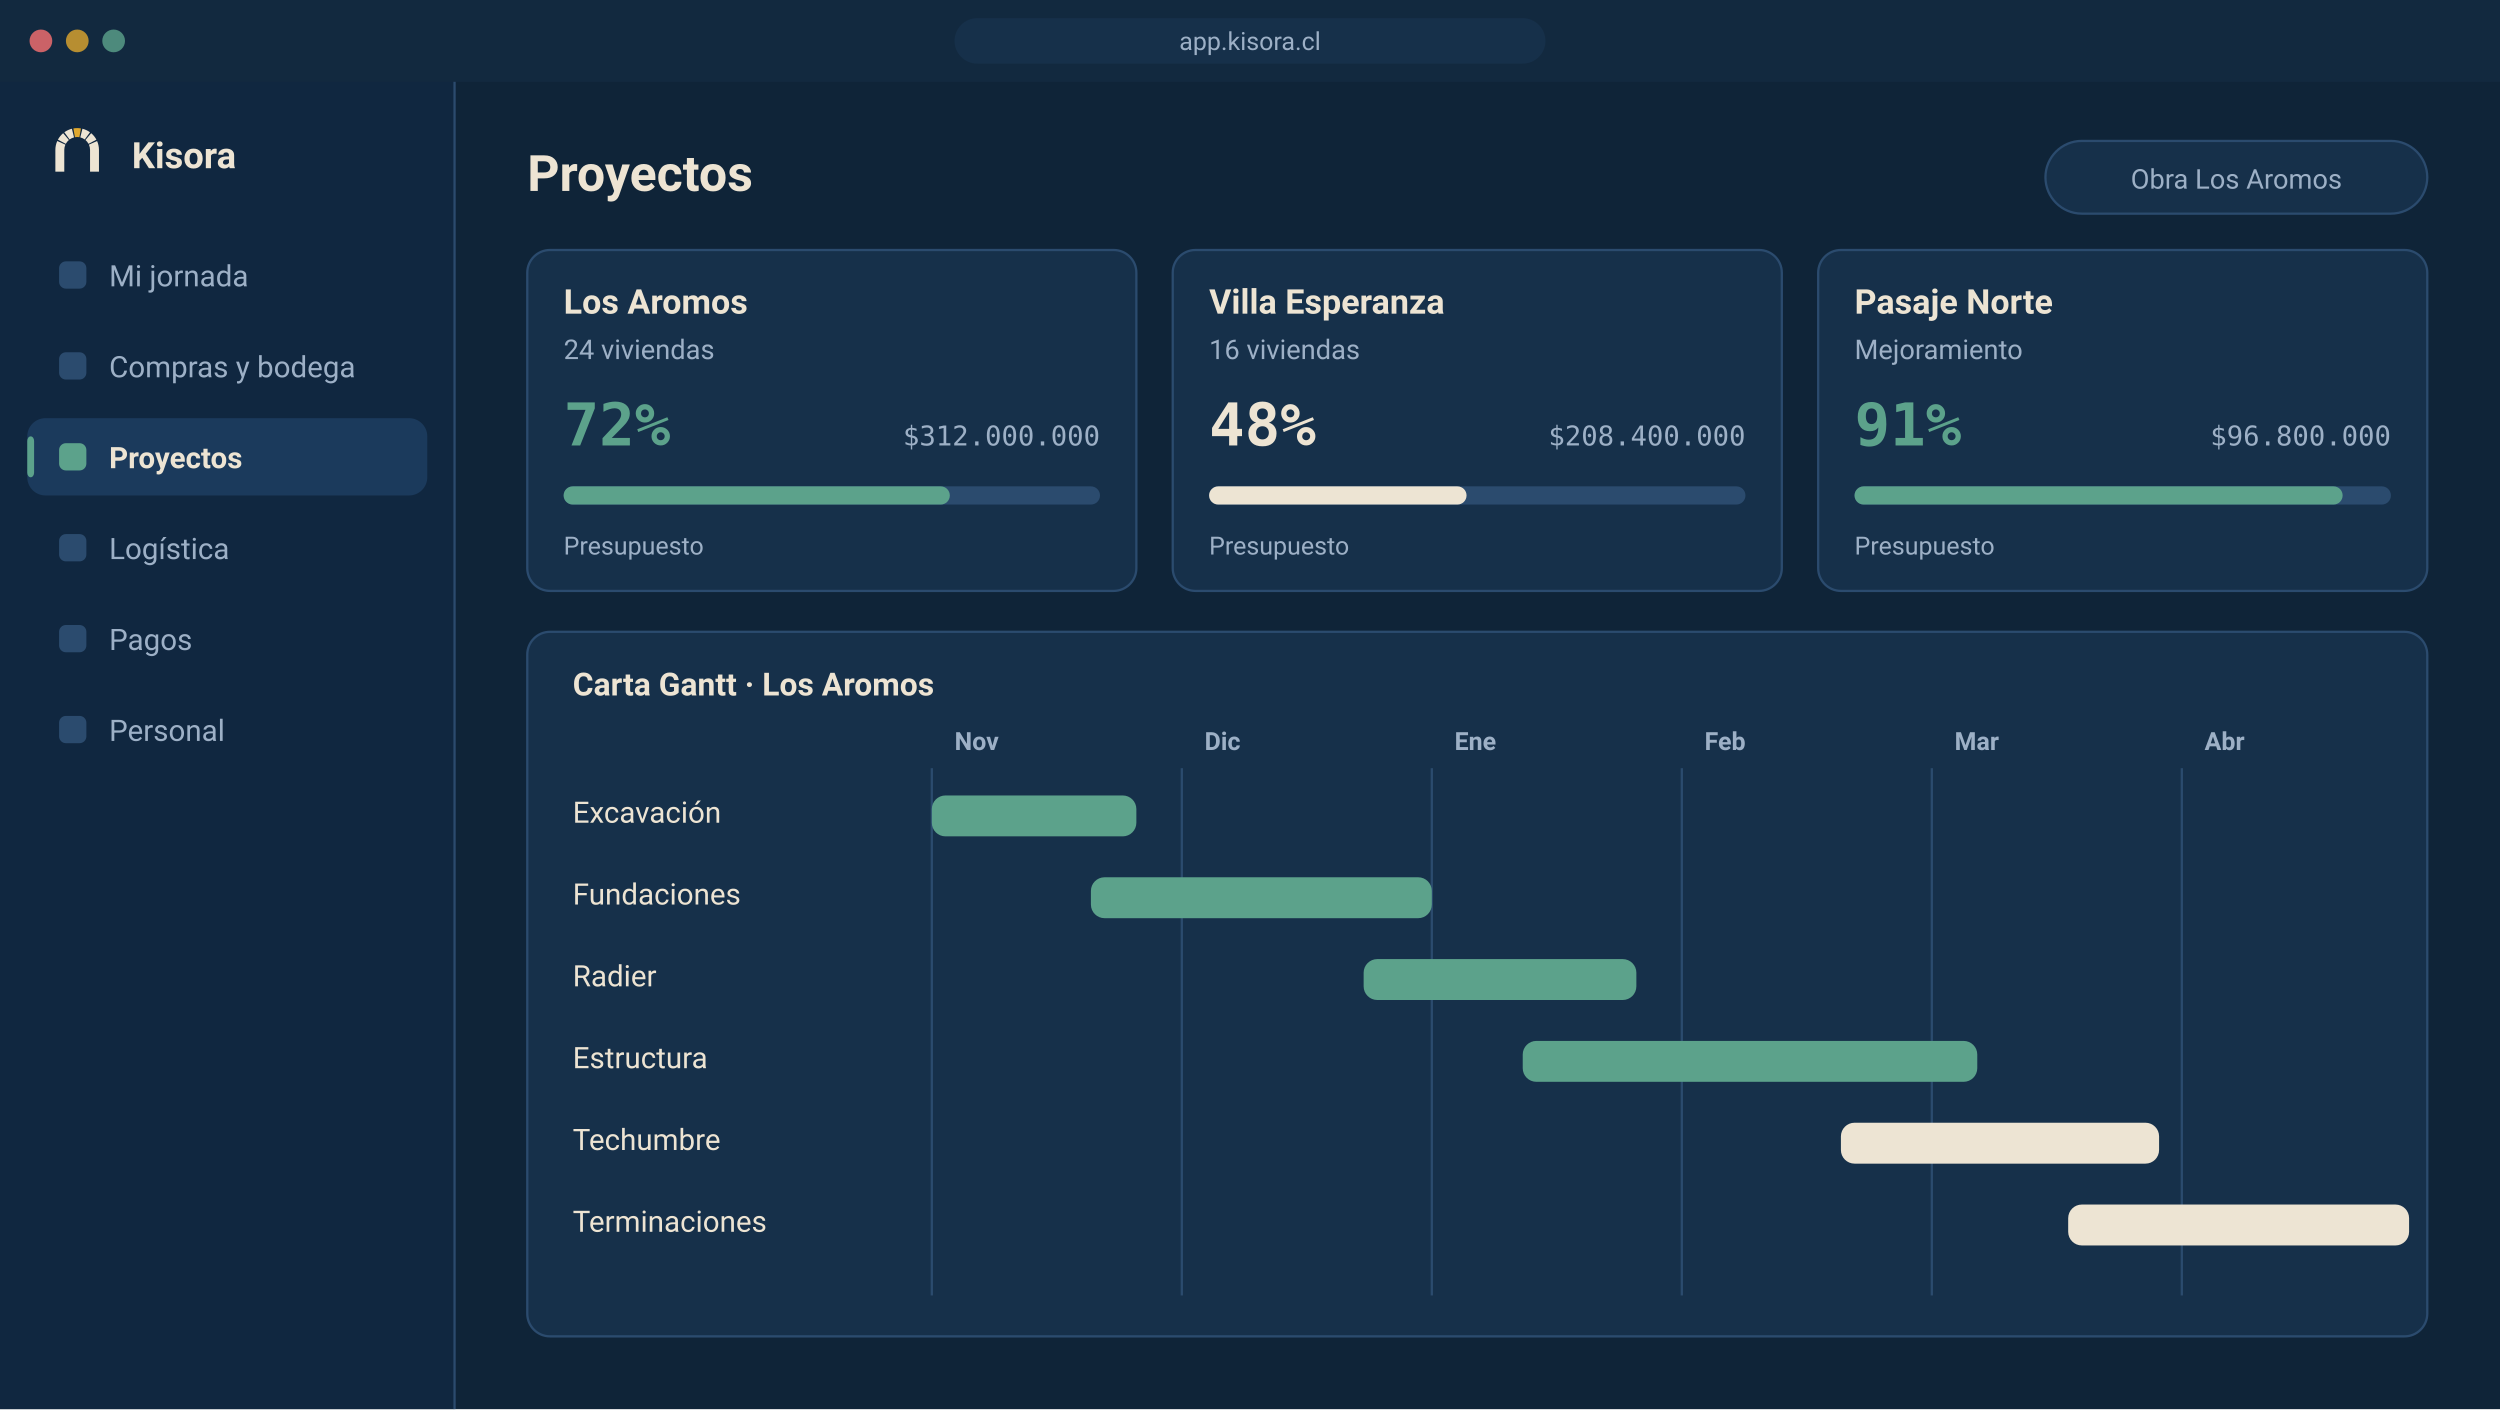
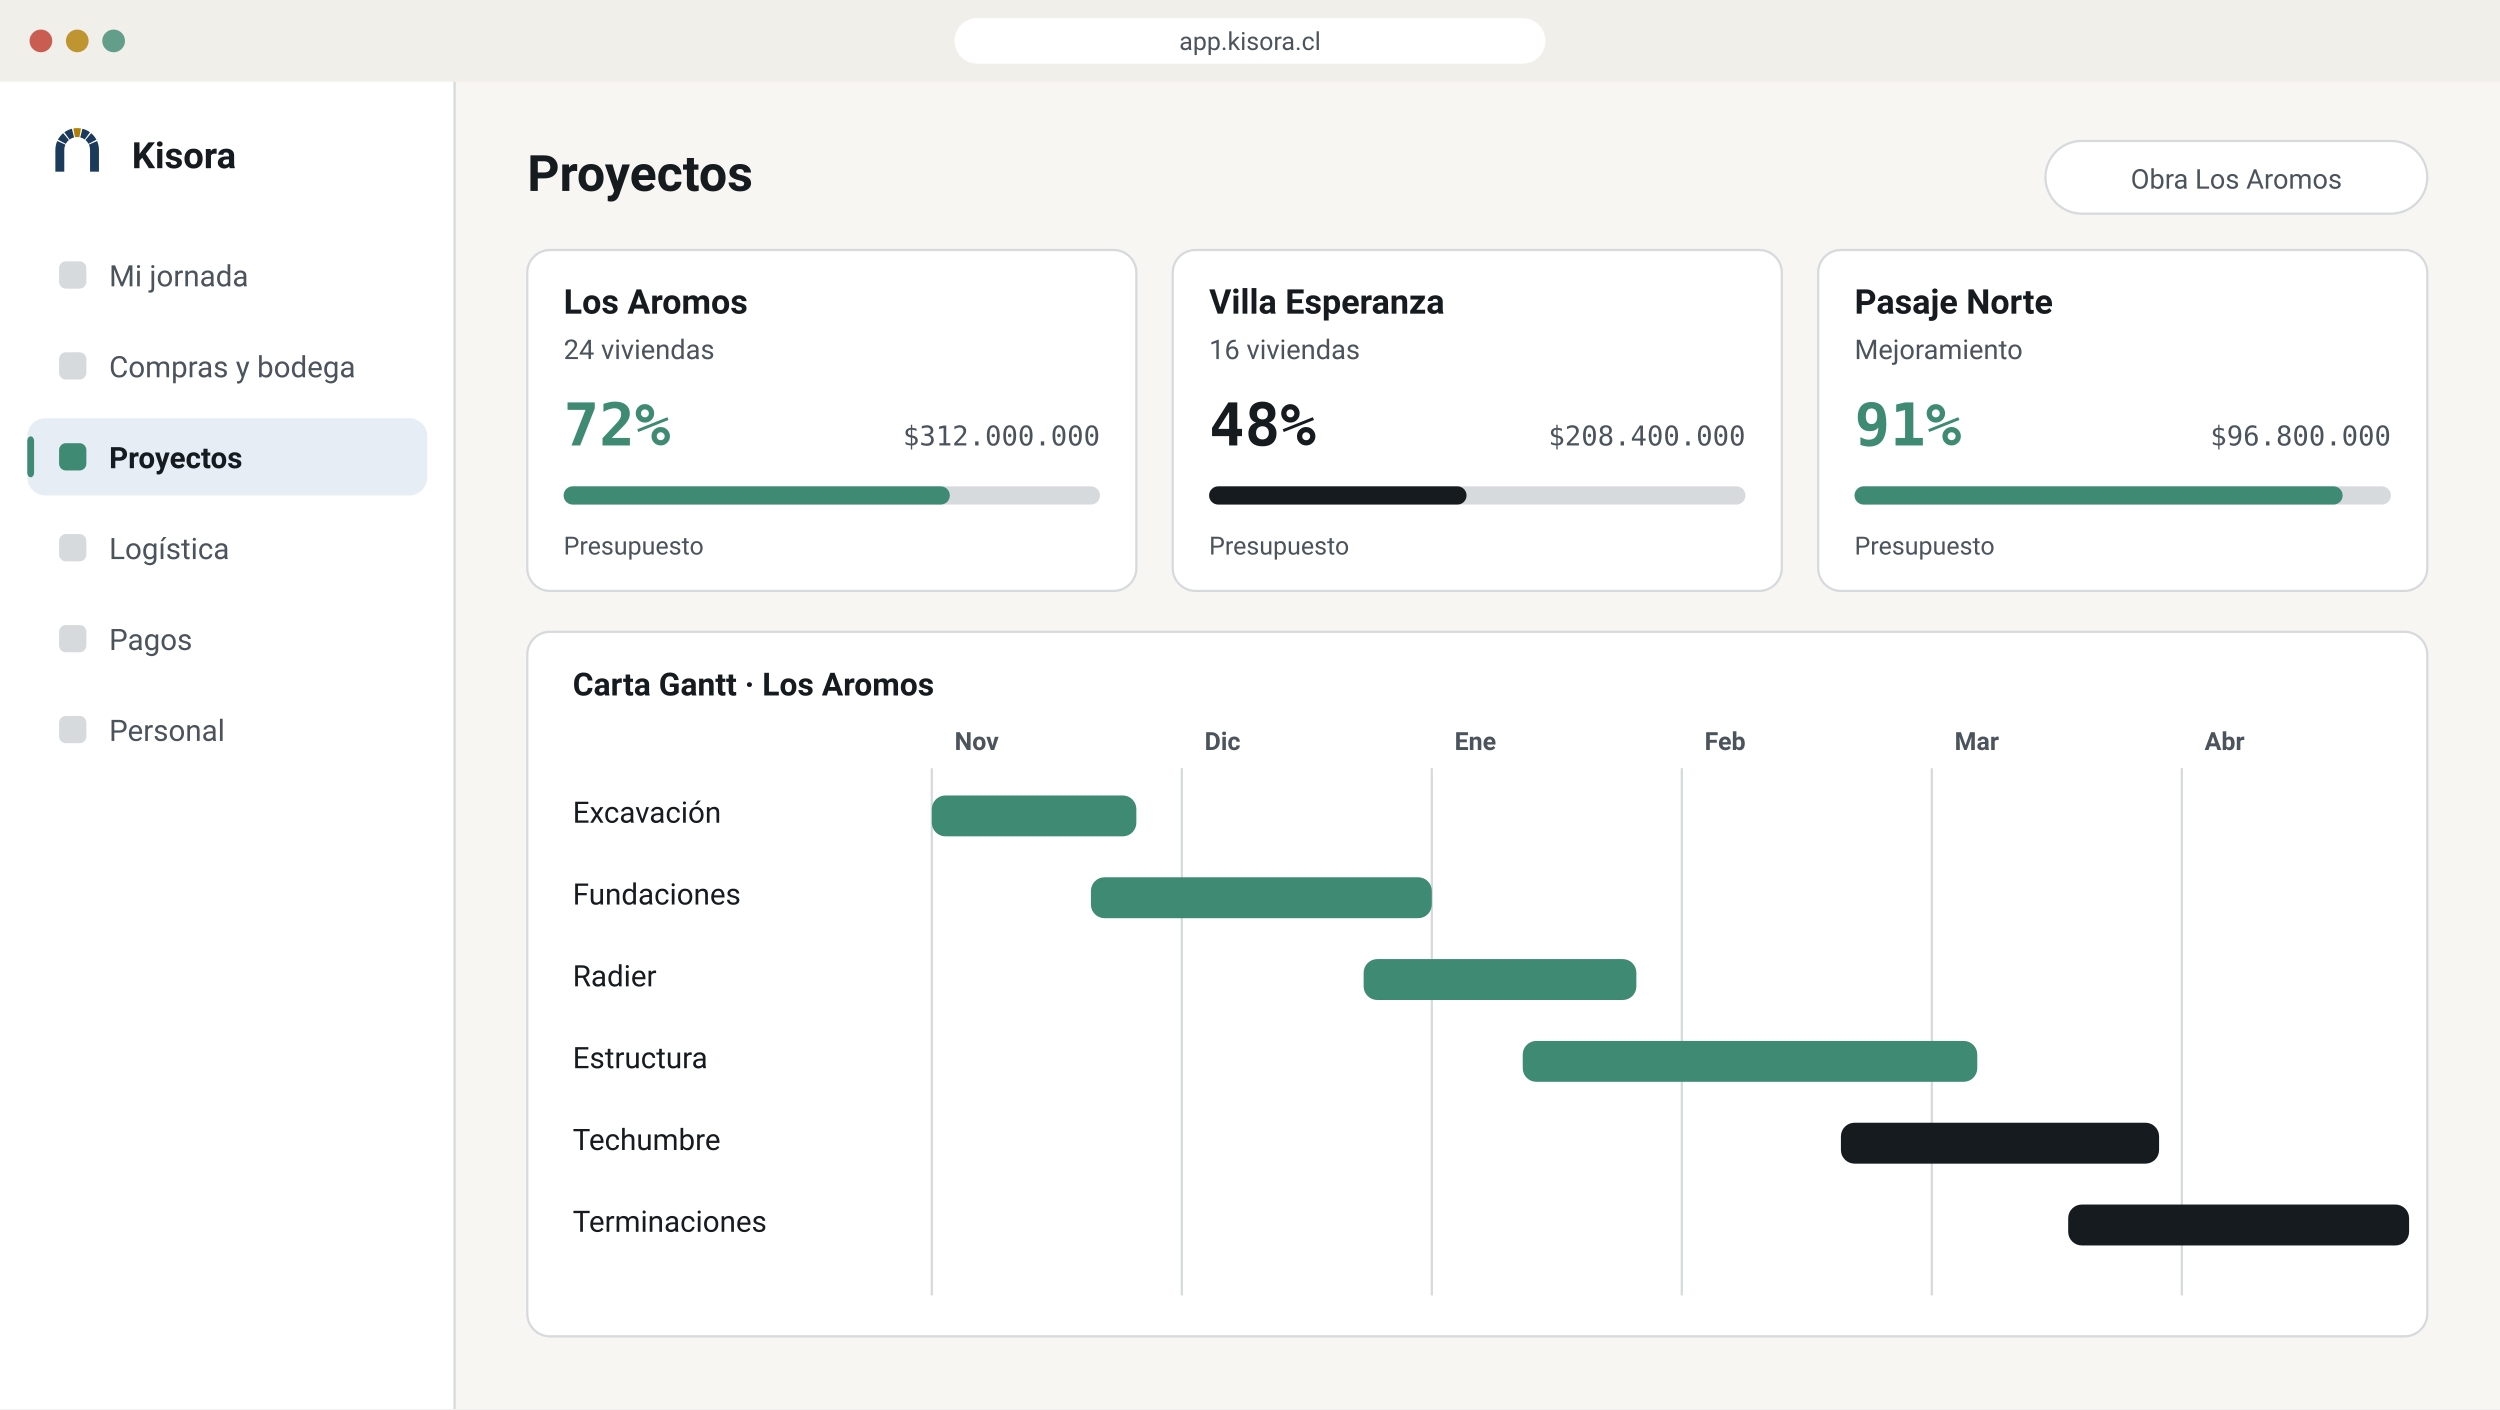
<svg xmlns="http://www.w3.org/2000/svg" viewBox="0 0 1100 620" width="1100" height="620">
-   <rect x="0" y="0" width="1100" height="620" rx="0" fill="#0F2438" />
-   <rect x="0" y="0" width="1100" height="36" rx="0" fill="#12293F" />
-   <circle cx="18" cy="18" r="5" fill="#F87171" fill-opacity=".8" />
-   <circle cx="34" cy="18" r="5" fill="#E0A82E" fill-opacity=".8" />
-   <circle cx="50" cy="18" r="5" fill="#5CA28B" fill-opacity=".8" />
-   <rect x="420" y="8" width="260" height="20" rx="10" fill="#16304A" />
-   <text x="550" y="22" font-size="11" fill="#9DB0C6" font-weight="400" text-anchor="middle" font-family="'Segoe UI',Roboto,Helvetica,Arial,sans-serif">app.kisora.cl</text>
-   <rect x="0" y="36" width="200" height="584" rx="0" fill="#102740" />
-   <line x1="200" y1="36" x2="200" y2="620" stroke="#2B4B6E" />
+   <rect x="0" y="0" width="1100" height="620" rx="0" fill="#F7F6F3" />
+   <rect x="0" y="0" width="1100" height="36" rx="0" fill="#F1EFEA" />
+   <circle cx="18" cy="18" r="5" fill="#C0392B" fill-opacity=".8" />
+   <circle cx="34" cy="18" r="5" fill="#B27F02" fill-opacity=".8" />
+   <circle cx="50" cy="18" r="5" fill="#3F8A72" fill-opacity=".8" />
+   <rect x="420" y="8" width="260" height="20" rx="10" fill="#FFFFFF" />
+   <text x="550" y="22" font-size="11" fill="#4B535D" font-weight="400" text-anchor="middle" font-family="'Segoe UI',Roboto,Helvetica,Arial,sans-serif">app.kisora.cl</text>
+   <rect x="0" y="36" width="200" height="584" rx="0" fill="#FFFFFF" />
+   <line x1="200" y1="36" x2="200" y2="620" stroke="#D6DADC" />
  <g transform="translate(20 52) scale(.109)">
-     <path fill="#E0A82E" d="M112.72 41.34A88 88 0 0 1 143.28 41.34L137.03 76.79A52 52 0 0 0 118.97 76.79Z" />
-     <path fill="#EDE4D3" d="M208.39 92.21A88 88 0 0 1 216 128L216 216L180 216L180 128A52 52 0 0 0 175.5 106.85Z" />
-     <path fill="#EDE4D3" d="M184.57 60.59A88 88 0 0 1 205.7 86.69L173.91 103.59A52 52 0 0 0 161.42 88.17Z" />
-     <path fill="#EDE4D3" d="M149.29 42.61A88 88 0 0 1 179.73 56.81L158.56 85.93A52 52 0 0 0 140.58 77.54Z" />
-     <path fill="#EDE4D3" d="M47.61 92.21A88 88 0 0 0 40 128L40 216L76 216L76 128A52 52 0 0 1 80.5 106.85Z" />
-     <path fill="#EDE4D3" d="M71.43 60.59A88 88 0 0 0 50.3 86.69L82.09 103.59A52 52 0 0 1 94.58 88.17Z" />
-     <path fill="#EDE4D3" d="M106.71 42.61A88 88 0 0 0 76.27 56.81L97.44 85.93A52 52 0 0 1 115.42 77.54Z" />
+     <path fill="#B27F02" d="M112.72 41.34A88 88 0 0 1 143.28 41.34L137.03 76.79A52 52 0 0 0 118.97 76.79Z" />
+     <path fill="#1B3A5C" d="M208.39 92.21A88 88 0 0 1 216 128L216 216L180 216L180 128A52 52 0 0 0 175.5 106.85Z" />
+     <path fill="#1B3A5C" d="M184.57 60.59A88 88 0 0 1 205.7 86.69L173.91 103.59A52 52 0 0 0 161.42 88.17Z" />
+     <path fill="#1B3A5C" d="M149.29 42.61A88 88 0 0 1 179.73 56.81L158.56 85.93A52 52 0 0 0 140.58 77.54Z" />
+     <path fill="#1B3A5C" d="M47.61 92.21A88 88 0 0 0 40 128L40 216L76 216L76 128A52 52 0 0 1 80.5 106.85Z" />
+     <path fill="#1B3A5C" d="M71.43 60.59A88 88 0 0 0 50.3 86.69L82.09 103.59A52 52 0 0 1 94.58 88.17Z" />
+     <path fill="#1B3A5C" d="M106.71 42.61A88 88 0 0 0 76.27 56.81L97.44 85.93A52 52 0 0 1 115.42 77.54Z" />
  </g>
-   <text x="58" y="74" font-size="16" fill="#EDE4D3" font-weight="700" text-anchor="start" font-family="'Segoe UI',Roboto,Helvetica,Arial,sans-serif">Kisora</text>
-   <rect x="26" y="115" width="12" height="12" rx="3" fill="#2B4B6E" />
-   <text x="48" y="126" font-size="13" fill="#9DB0C6" font-weight="400" text-anchor="start" font-family="'Segoe UI',Roboto,Helvetica,Arial,sans-serif">Mi jornada</text>
-   <rect x="26" y="155" width="12" height="12" rx="3" fill="#2B4B6E" />
-   <text x="48" y="166" font-size="13" fill="#9DB0C6" font-weight="400" text-anchor="start" font-family="'Segoe UI',Roboto,Helvetica,Arial,sans-serif">Compras y bodega</text>
-   <rect x="12" y="184" width="176" height="34" rx="8" fill="#1B3A5C" />
-   <rect x="12" y="192" width="3" height="18" rx="2" fill="#5CA28B" />
-   <rect x="26" y="195" width="12" height="12" rx="3" fill="#5CA28B" />
-   <text x="48" y="206" font-size="13" fill="#EDE4D3" font-weight="600" text-anchor="start" font-family="'Segoe UI',Roboto,Helvetica,Arial,sans-serif">Proyectos</text>
-   <rect x="26" y="235" width="12" height="12" rx="3" fill="#2B4B6E" />
-   <text x="48" y="246" font-size="13" fill="#9DB0C6" font-weight="400" text-anchor="start" font-family="'Segoe UI',Roboto,Helvetica,Arial,sans-serif">Logística</text>
-   <rect x="26" y="275" width="12" height="12" rx="3" fill="#2B4B6E" />
-   <text x="48" y="286" font-size="13" fill="#9DB0C6" font-weight="400" text-anchor="start" font-family="'Segoe UI',Roboto,Helvetica,Arial,sans-serif">Pagos</text>
-   <rect x="26" y="315" width="12" height="12" rx="3" fill="#2B4B6E" />
-   <text x="48" y="326" font-size="13" fill="#9DB0C6" font-weight="400" text-anchor="start" font-family="'Segoe UI',Roboto,Helvetica,Arial,sans-serif">Personal</text>
-   <text x="232" y="84" font-size="22" fill="#EDE4D3" font-weight="700" text-anchor="start" font-family="'Segoe UI',Roboto,Helvetica,Arial,sans-serif">Proyectos</text>
-   <rect x="900" y="62" width="168" height="32" rx="16" fill="#16304A" stroke="#2B4B6E" />
-   <text x="984" y="83" font-size="12" fill="#9DB0C6" font-weight="400" text-anchor="middle" font-family="'Segoe UI',Roboto,Helvetica,Arial,sans-serif">Obra Los Aromos</text>
-   <rect x="232" y="110" width="268" height="150" rx="10" fill="#16304A" stroke="#2B4B6E" />
-   <text x="248" y="138" font-size="15" fill="#EDE4D3" font-weight="700" text-anchor="start" font-family="'Segoe UI',Roboto,Helvetica,Arial,sans-serif">Los Aromos</text>
-   <text x="248" y="158" font-size="12" fill="#9DB0C6" font-weight="400" text-anchor="start" font-family="'Segoe UI',Roboto,Helvetica,Arial,sans-serif">24 viviendas</text>
-   <text x="248" y="196" font-size="26" fill="#5CA28B" font-weight="700" text-anchor="start" font-family="ui-monospace,Consolas,Menlo,monospace">72%</text>
-   <text x="484" y="196" font-size="12" fill="#9DB0C6" font-weight="400" text-anchor="end" font-family="ui-monospace,Consolas,Menlo,monospace">$312.000.000</text>
-   <rect x="248" y="214" width="236" height="8" rx="4" fill="#2B4B6E" />
-   <rect x="248" y="214" width="169.92" height="8" rx="4" fill="#5CA28B" />
-   <text x="248" y="244" font-size="11" fill="#9DB0C6" font-weight="400" text-anchor="start" font-family="'Segoe UI',Roboto,Helvetica,Arial,sans-serif">Presupuesto</text>
-   <rect x="516" y="110" width="268" height="150" rx="10" fill="#16304A" stroke="#2B4B6E" />
-   <text x="532" y="138" font-size="15" fill="#EDE4D3" font-weight="700" text-anchor="start" font-family="'Segoe UI',Roboto,Helvetica,Arial,sans-serif">Villa Esperanza</text>
-   <text x="532" y="158" font-size="12" fill="#9DB0C6" font-weight="400" text-anchor="start" font-family="'Segoe UI',Roboto,Helvetica,Arial,sans-serif">16 viviendas</text>
-   <text x="532" y="196" font-size="26" fill="#EDE4D3" font-weight="700" text-anchor="start" font-family="ui-monospace,Consolas,Menlo,monospace">48%</text>
-   <text x="768" y="196" font-size="12" fill="#9DB0C6" font-weight="400" text-anchor="end" font-family="ui-monospace,Consolas,Menlo,monospace">$208.400.000</text>
-   <rect x="532" y="214" width="236" height="8" rx="4" fill="#2B4B6E" />
-   <rect x="532" y="214" width="113.28" height="8" rx="4" fill="#EDE4D3" />
-   <text x="532" y="244" font-size="11" fill="#9DB0C6" font-weight="400" text-anchor="start" font-family="'Segoe UI',Roboto,Helvetica,Arial,sans-serif">Presupuesto</text>
-   <rect x="800" y="110" width="268" height="150" rx="10" fill="#16304A" stroke="#2B4B6E" />
-   <text x="816" y="138" font-size="15" fill="#EDE4D3" font-weight="700" text-anchor="start" font-family="'Segoe UI',Roboto,Helvetica,Arial,sans-serif">Pasaje Norte</text>
-   <text x="816" y="158" font-size="12" fill="#9DB0C6" font-weight="400" text-anchor="start" font-family="'Segoe UI',Roboto,Helvetica,Arial,sans-serif">Mejoramiento</text>
-   <text x="816" y="196" font-size="26" fill="#5CA28B" font-weight="700" text-anchor="start" font-family="ui-monospace,Consolas,Menlo,monospace">91%</text>
-   <text x="1052" y="196" font-size="12" fill="#9DB0C6" font-weight="400" text-anchor="end" font-family="ui-monospace,Consolas,Menlo,monospace">$96.800.000</text>
-   <rect x="816" y="214" width="236" height="8" rx="4" fill="#2B4B6E" />
-   <rect x="816" y="214" width="214.76" height="8" rx="4" fill="#5CA28B" />
-   <text x="816" y="244" font-size="11" fill="#9DB0C6" font-weight="400" text-anchor="start" font-family="'Segoe UI',Roboto,Helvetica,Arial,sans-serif">Presupuesto</text>
-   <rect x="232" y="278" width="836" height="310" rx="10" fill="#16304A" stroke="#2B4B6E" />
-   <text x="252" y="306" font-size="14" fill="#EDE4D3" font-weight="700" text-anchor="start" font-family="'Segoe UI',Roboto,Helvetica,Arial,sans-serif">Carta Gantt · Los Aromos</text>
-   <text x="420" y="330" font-size="11" fill="#9DB0C6" font-weight="600" text-anchor="start" font-family="'Segoe UI',Roboto,Helvetica,Arial,sans-serif">Nov</text>
-   <line x1="410" y1="338" x2="410" y2="570" stroke="#2B4B6E" />
-   <text x="530" y="330" font-size="11" fill="#9DB0C6" font-weight="600" text-anchor="start" font-family="'Segoe UI',Roboto,Helvetica,Arial,sans-serif">Dic</text>
-   <line x1="520" y1="338" x2="520" y2="570" stroke="#2B4B6E" />
-   <text x="640" y="330" font-size="11" fill="#9DB0C6" font-weight="600" text-anchor="start" font-family="'Segoe UI',Roboto,Helvetica,Arial,sans-serif">Ene</text>
-   <line x1="630" y1="338" x2="630" y2="570" stroke="#2B4B6E" />
-   <text x="750" y="330" font-size="11" fill="#9DB0C6" font-weight="600" text-anchor="start" font-family="'Segoe UI',Roboto,Helvetica,Arial,sans-serif">Feb</text>
-   <line x1="740" y1="338" x2="740" y2="570" stroke="#2B4B6E" />
-   <text x="860" y="330" font-size="11" fill="#9DB0C6" font-weight="600" text-anchor="start" font-family="'Segoe UI',Roboto,Helvetica,Arial,sans-serif">Mar</text>
-   <line x1="850" y1="338" x2="850" y2="570" stroke="#2B4B6E" />
-   <text x="970" y="330" font-size="11" fill="#9DB0C6" font-weight="600" text-anchor="start" font-family="'Segoe UI',Roboto,Helvetica,Arial,sans-serif">Abr</text>
-   <line x1="960" y1="338" x2="960" y2="570" stroke="#2B4B6E" />
-   <text x="252" y="362" font-size="13" fill="#EDE4D3" font-weight="400" text-anchor="start" font-family="'Segoe UI',Roboto,Helvetica,Arial,sans-serif">Excavación</text>
-   <rect x="410" y="350" width="90" height="18" rx="6" fill="#5CA28B" />
-   <text x="252" y="398" font-size="13" fill="#EDE4D3" font-weight="400" text-anchor="start" font-family="'Segoe UI',Roboto,Helvetica,Arial,sans-serif">Fundaciones</text>
-   <rect x="480" y="386" width="150" height="18" rx="6" fill="#5CA28B" />
-   <text x="252" y="434" font-size="13" fill="#EDE4D3" font-weight="400" text-anchor="start" font-family="'Segoe UI',Roboto,Helvetica,Arial,sans-serif">Radier</text>
-   <rect x="600" y="422" width="120" height="18" rx="6" fill="#5CA28B" />
-   <text x="252" y="470" font-size="13" fill="#EDE4D3" font-weight="400" text-anchor="start" font-family="'Segoe UI',Roboto,Helvetica,Arial,sans-serif">Estructura</text>
-   <rect x="670" y="458" width="200" height="18" rx="6" fill="#5CA28B" />
-   <text x="252" y="506" font-size="13" fill="#EDE4D3" font-weight="400" text-anchor="start" font-family="'Segoe UI',Roboto,Helvetica,Arial,sans-serif">Techumbre</text>
-   <rect x="810" y="494" width="140" height="18" rx="6" fill="#EDE4D3" />
-   <text x="252" y="542" font-size="13" fill="#EDE4D3" font-weight="400" text-anchor="start" font-family="'Segoe UI',Roboto,Helvetica,Arial,sans-serif">Terminaciones</text>
-   <rect x="910" y="530" width="150" height="18" rx="6" fill="#EDE4D3" />
+   <text x="58" y="74" font-size="16" fill="#161B20" font-weight="700" text-anchor="start" font-family="'Segoe UI',Roboto,Helvetica,Arial,sans-serif">Kisora</text>
+   <rect x="26" y="115" width="12" height="12" rx="3" fill="#D6DADC" />
+   <text x="48" y="126" font-size="13" fill="#4B535D" font-weight="400" text-anchor="start" font-family="'Segoe UI',Roboto,Helvetica,Arial,sans-serif">Mi jornada</text>
+   <rect x="26" y="155" width="12" height="12" rx="3" fill="#D6DADC" />
+   <text x="48" y="166" font-size="13" fill="#4B535D" font-weight="400" text-anchor="start" font-family="'Segoe UI',Roboto,Helvetica,Arial,sans-serif">Compras y bodega</text>
+   <rect x="12" y="184" width="176" height="34" rx="8" fill="#E6EDF5" />
+   <rect x="12" y="192" width="3" height="18" rx="2" fill="#3F8A72" />
+   <rect x="26" y="195" width="12" height="12" rx="3" fill="#3F8A72" />
+   <text x="48" y="206" font-size="13" fill="#161B20" font-weight="600" text-anchor="start" font-family="'Segoe UI',Roboto,Helvetica,Arial,sans-serif">Proyectos</text>
+   <rect x="26" y="235" width="12" height="12" rx="3" fill="#D6DADC" />
+   <text x="48" y="246" font-size="13" fill="#4B535D" font-weight="400" text-anchor="start" font-family="'Segoe UI',Roboto,Helvetica,Arial,sans-serif">Logística</text>
+   <rect x="26" y="275" width="12" height="12" rx="3" fill="#D6DADC" />
+   <text x="48" y="286" font-size="13" fill="#4B535D" font-weight="400" text-anchor="start" font-family="'Segoe UI',Roboto,Helvetica,Arial,sans-serif">Pagos</text>
+   <rect x="26" y="315" width="12" height="12" rx="3" fill="#D6DADC" />
+   <text x="48" y="326" font-size="13" fill="#4B535D" font-weight="400" text-anchor="start" font-family="'Segoe UI',Roboto,Helvetica,Arial,sans-serif">Personal</text>
+   <text x="232" y="84" font-size="22" fill="#161B20" font-weight="700" text-anchor="start" font-family="'Segoe UI',Roboto,Helvetica,Arial,sans-serif">Proyectos</text>
+   <rect x="900" y="62" width="168" height="32" rx="16" fill="#FFFFFF" stroke="#D6DADC" />
+   <text x="984" y="83" font-size="12" fill="#4B535D" font-weight="400" text-anchor="middle" font-family="'Segoe UI',Roboto,Helvetica,Arial,sans-serif">Obra Los Aromos</text>
+   <rect x="232" y="110" width="268" height="150" rx="10" fill="#FFFFFF" stroke="#D6DADC" />
+   <text x="248" y="138" font-size="15" fill="#161B20" font-weight="700" text-anchor="start" font-family="'Segoe UI',Roboto,Helvetica,Arial,sans-serif">Los Aromos</text>
+   <text x="248" y="158" font-size="12" fill="#4B535D" font-weight="400" text-anchor="start" font-family="'Segoe UI',Roboto,Helvetica,Arial,sans-serif">24 viviendas</text>
+   <text x="248" y="196" font-size="26" fill="#3F8A72" font-weight="700" text-anchor="start" font-family="ui-monospace,Consolas,Menlo,monospace">72%</text>
+   <text x="484" y="196" font-size="12" fill="#4B535D" font-weight="400" text-anchor="end" font-family="ui-monospace,Consolas,Menlo,monospace">$312.000.000</text>
+   <rect x="248" y="214" width="236" height="8" rx="4" fill="#D6DADC" />
+   <rect x="248" y="214" width="169.92" height="8" rx="4" fill="#3F8A72" />
+   <text x="248" y="244" font-size="11" fill="#4B535D" font-weight="400" text-anchor="start" font-family="'Segoe UI',Roboto,Helvetica,Arial,sans-serif">Presupuesto</text>
+   <rect x="516" y="110" width="268" height="150" rx="10" fill="#FFFFFF" stroke="#D6DADC" />
+   <text x="532" y="138" font-size="15" fill="#161B20" font-weight="700" text-anchor="start" font-family="'Segoe UI',Roboto,Helvetica,Arial,sans-serif">Villa Esperanza</text>
+   <text x="532" y="158" font-size="12" fill="#4B535D" font-weight="400" text-anchor="start" font-family="'Segoe UI',Roboto,Helvetica,Arial,sans-serif">16 viviendas</text>
+   <text x="532" y="196" font-size="26" fill="#161B20" font-weight="700" text-anchor="start" font-family="ui-monospace,Consolas,Menlo,monospace">48%</text>
+   <text x="768" y="196" font-size="12" fill="#4B535D" font-weight="400" text-anchor="end" font-family="ui-monospace,Consolas,Menlo,monospace">$208.400.000</text>
+   <rect x="532" y="214" width="236" height="8" rx="4" fill="#D6DADC" />
+   <rect x="532" y="214" width="113.28" height="8" rx="4" fill="#161B20" />
+   <text x="532" y="244" font-size="11" fill="#4B535D" font-weight="400" text-anchor="start" font-family="'Segoe UI',Roboto,Helvetica,Arial,sans-serif">Presupuesto</text>
+   <rect x="800" y="110" width="268" height="150" rx="10" fill="#FFFFFF" stroke="#D6DADC" />
+   <text x="816" y="138" font-size="15" fill="#161B20" font-weight="700" text-anchor="start" font-family="'Segoe UI',Roboto,Helvetica,Arial,sans-serif">Pasaje Norte</text>
+   <text x="816" y="158" font-size="12" fill="#4B535D" font-weight="400" text-anchor="start" font-family="'Segoe UI',Roboto,Helvetica,Arial,sans-serif">Mejoramiento</text>
+   <text x="816" y="196" font-size="26" fill="#3F8A72" font-weight="700" text-anchor="start" font-family="ui-monospace,Consolas,Menlo,monospace">91%</text>
+   <text x="1052" y="196" font-size="12" fill="#4B535D" font-weight="400" text-anchor="end" font-family="ui-monospace,Consolas,Menlo,monospace">$96.800.000</text>
+   <rect x="816" y="214" width="236" height="8" rx="4" fill="#D6DADC" />
+   <rect x="816" y="214" width="214.76" height="8" rx="4" fill="#3F8A72" />
+   <text x="816" y="244" font-size="11" fill="#4B535D" font-weight="400" text-anchor="start" font-family="'Segoe UI',Roboto,Helvetica,Arial,sans-serif">Presupuesto</text>
+   <rect x="232" y="278" width="836" height="310" rx="10" fill="#FFFFFF" stroke="#D6DADC" />
+   <text x="252" y="306" font-size="14" fill="#161B20" font-weight="700" text-anchor="start" font-family="'Segoe UI',Roboto,Helvetica,Arial,sans-serif">Carta Gantt · Los Aromos</text>
+   <text x="420" y="330" font-size="11" fill="#4B535D" font-weight="600" text-anchor="start" font-family="'Segoe UI',Roboto,Helvetica,Arial,sans-serif">Nov</text>
+   <line x1="410" y1="338" x2="410" y2="570" stroke="#D6DADC" />
+   <text x="530" y="330" font-size="11" fill="#4B535D" font-weight="600" text-anchor="start" font-family="'Segoe UI',Roboto,Helvetica,Arial,sans-serif">Dic</text>
+   <line x1="520" y1="338" x2="520" y2="570" stroke="#D6DADC" />
+   <text x="640" y="330" font-size="11" fill="#4B535D" font-weight="600" text-anchor="start" font-family="'Segoe UI',Roboto,Helvetica,Arial,sans-serif">Ene</text>
+   <line x1="630" y1="338" x2="630" y2="570" stroke="#D6DADC" />
+   <text x="750" y="330" font-size="11" fill="#4B535D" font-weight="600" text-anchor="start" font-family="'Segoe UI',Roboto,Helvetica,Arial,sans-serif">Feb</text>
+   <line x1="740" y1="338" x2="740" y2="570" stroke="#D6DADC" />
+   <text x="860" y="330" font-size="11" fill="#4B535D" font-weight="600" text-anchor="start" font-family="'Segoe UI',Roboto,Helvetica,Arial,sans-serif">Mar</text>
+   <line x1="850" y1="338" x2="850" y2="570" stroke="#D6DADC" />
+   <text x="970" y="330" font-size="11" fill="#4B535D" font-weight="600" text-anchor="start" font-family="'Segoe UI',Roboto,Helvetica,Arial,sans-serif">Abr</text>
+   <line x1="960" y1="338" x2="960" y2="570" stroke="#D6DADC" />
+   <text x="252" y="362" font-size="13" fill="#161B20" font-weight="400" text-anchor="start" font-family="'Segoe UI',Roboto,Helvetica,Arial,sans-serif">Excavación</text>
+   <rect x="410" y="350" width="90" height="18" rx="6" fill="#3F8A72" />
+   <text x="252" y="398" font-size="13" fill="#161B20" font-weight="400" text-anchor="start" font-family="'Segoe UI',Roboto,Helvetica,Arial,sans-serif">Fundaciones</text>
+   <rect x="480" y="386" width="150" height="18" rx="6" fill="#3F8A72" />
+   <text x="252" y="434" font-size="13" fill="#161B20" font-weight="400" text-anchor="start" font-family="'Segoe UI',Roboto,Helvetica,Arial,sans-serif">Radier</text>
+   <rect x="600" y="422" width="120" height="18" rx="6" fill="#3F8A72" />
+   <text x="252" y="470" font-size="13" fill="#161B20" font-weight="400" text-anchor="start" font-family="'Segoe UI',Roboto,Helvetica,Arial,sans-serif">Estructura</text>
+   <rect x="670" y="458" width="200" height="18" rx="6" fill="#3F8A72" />
+   <text x="252" y="506" font-size="13" fill="#161B20" font-weight="400" text-anchor="start" font-family="'Segoe UI',Roboto,Helvetica,Arial,sans-serif">Techumbre</text>
+   <rect x="810" y="494" width="140" height="18" rx="6" fill="#161B20" />
+   <text x="252" y="542" font-size="13" fill="#161B20" font-weight="400" text-anchor="start" font-family="'Segoe UI',Roboto,Helvetica,Arial,sans-serif">Terminaciones</text>
+   <rect x="910" y="530" width="150" height="18" rx="6" fill="#161B20" />
</svg>
